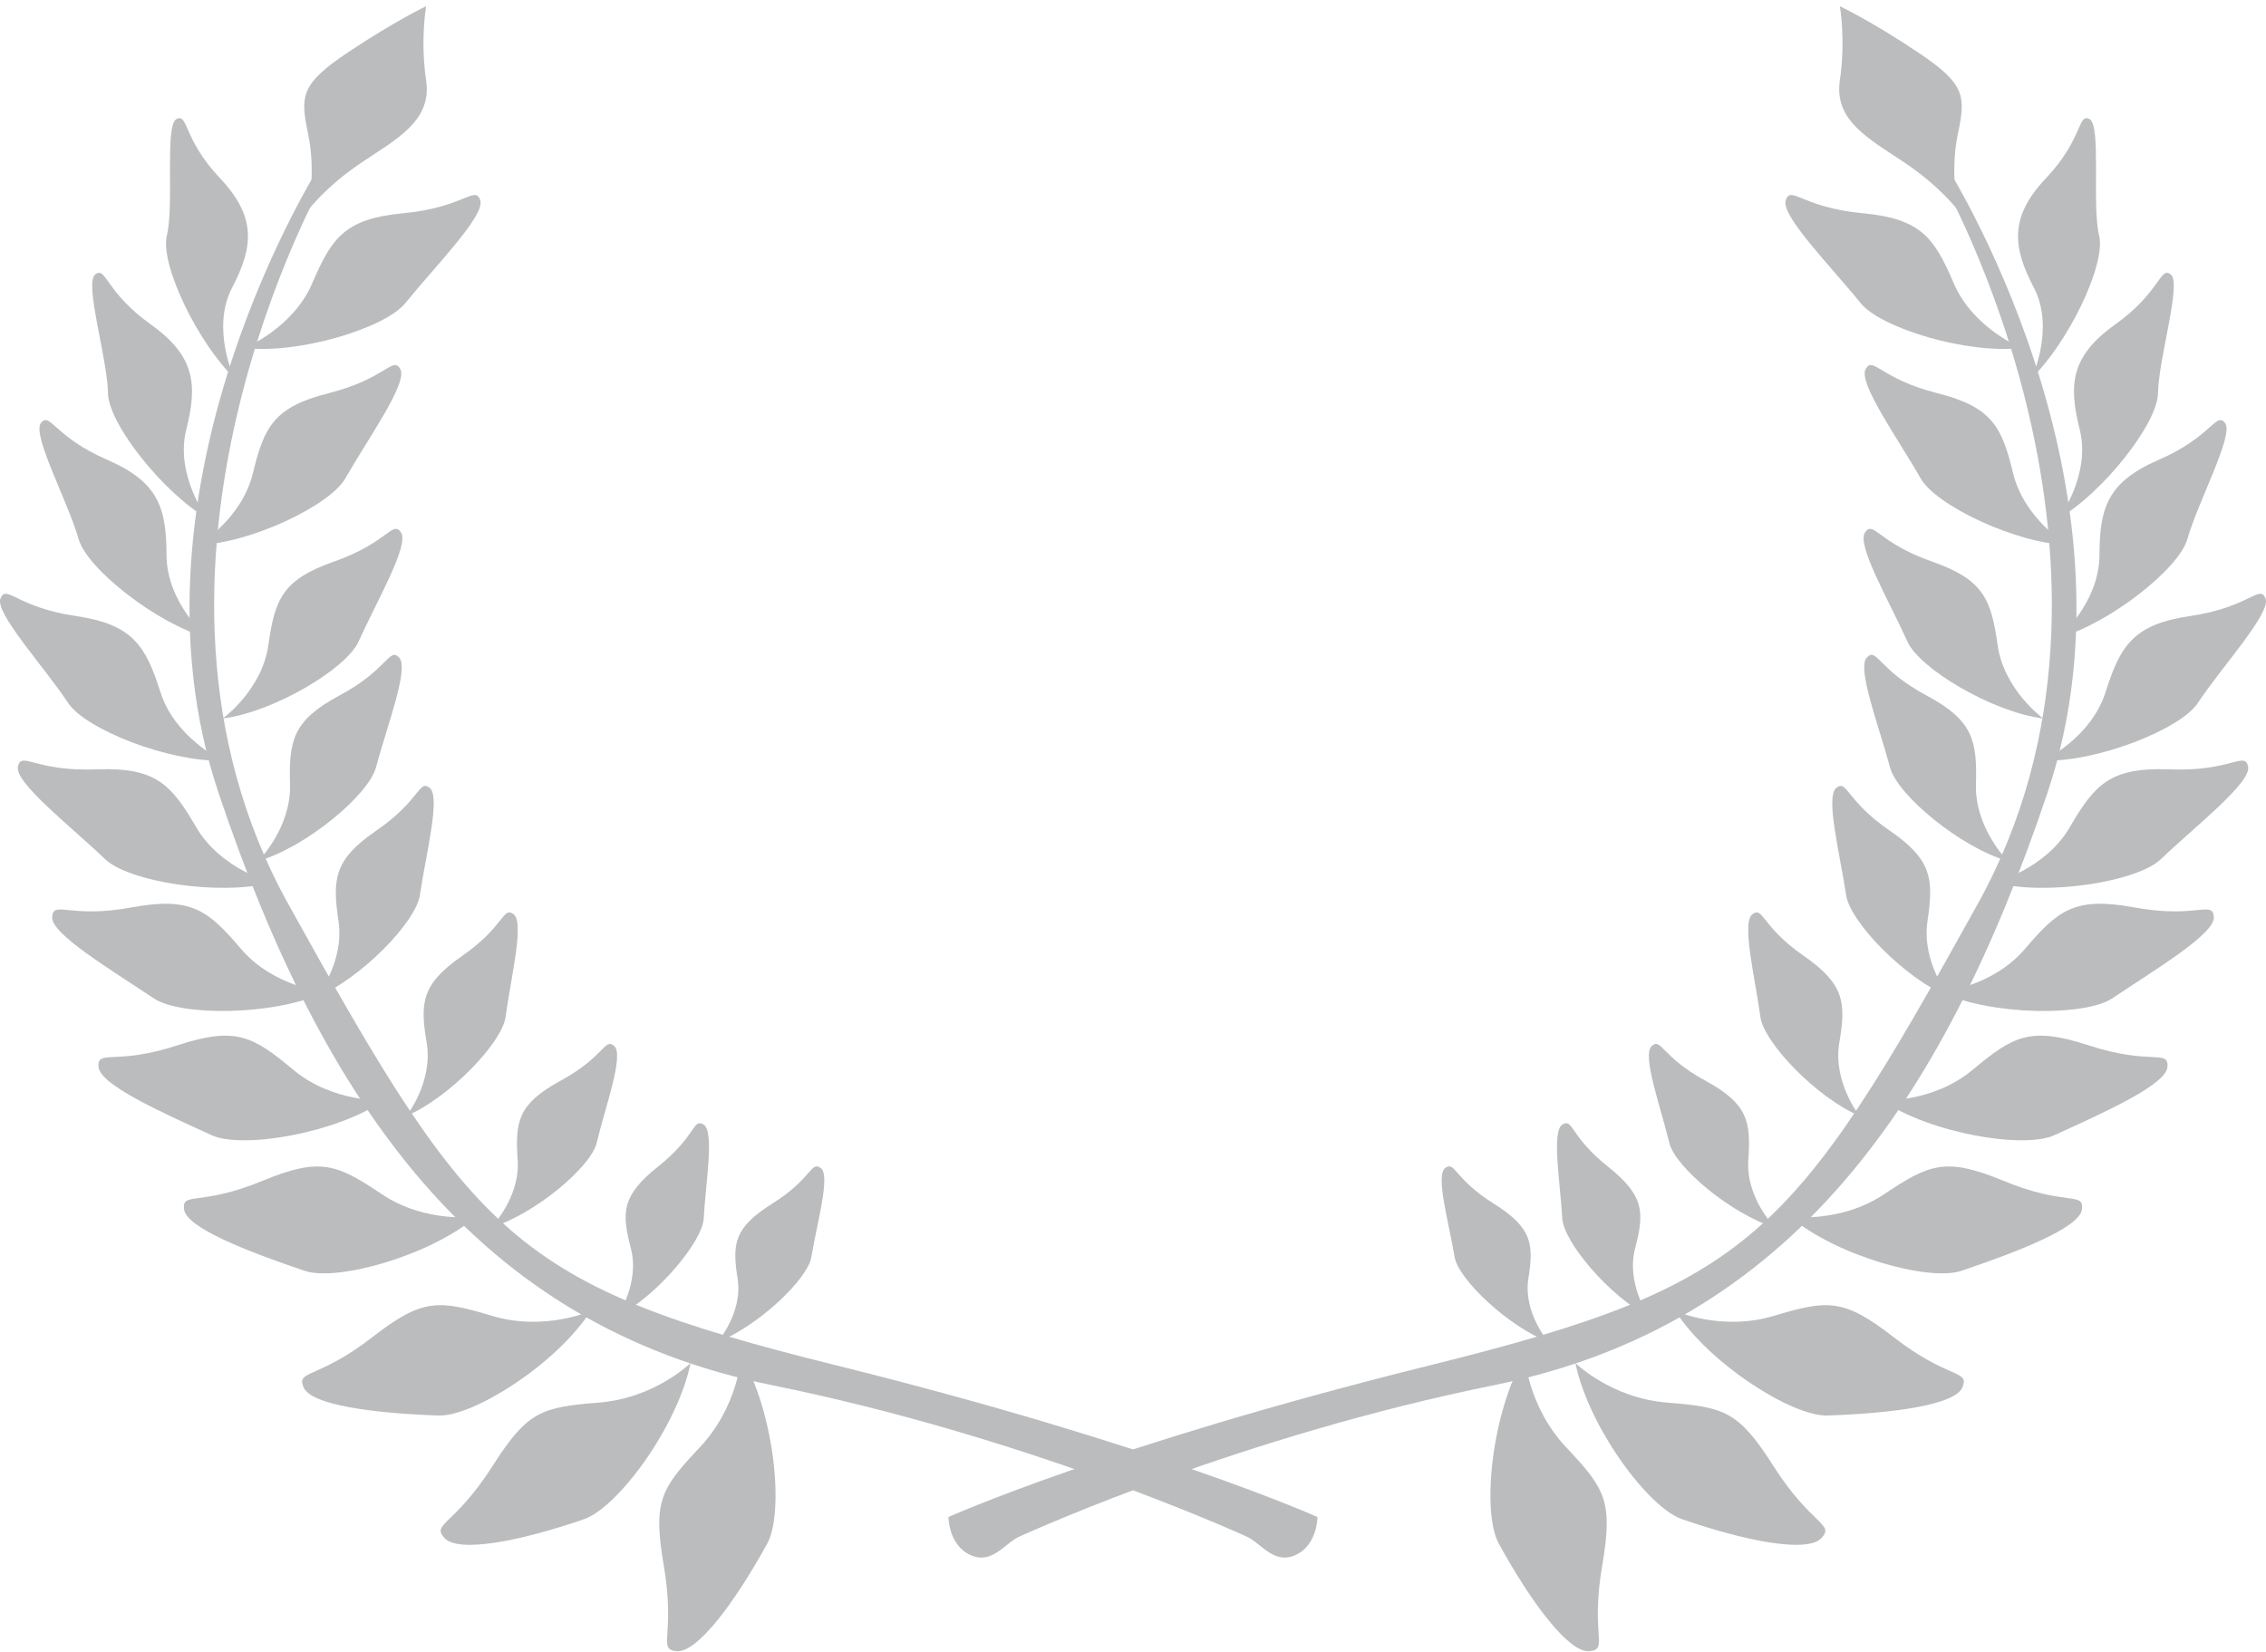
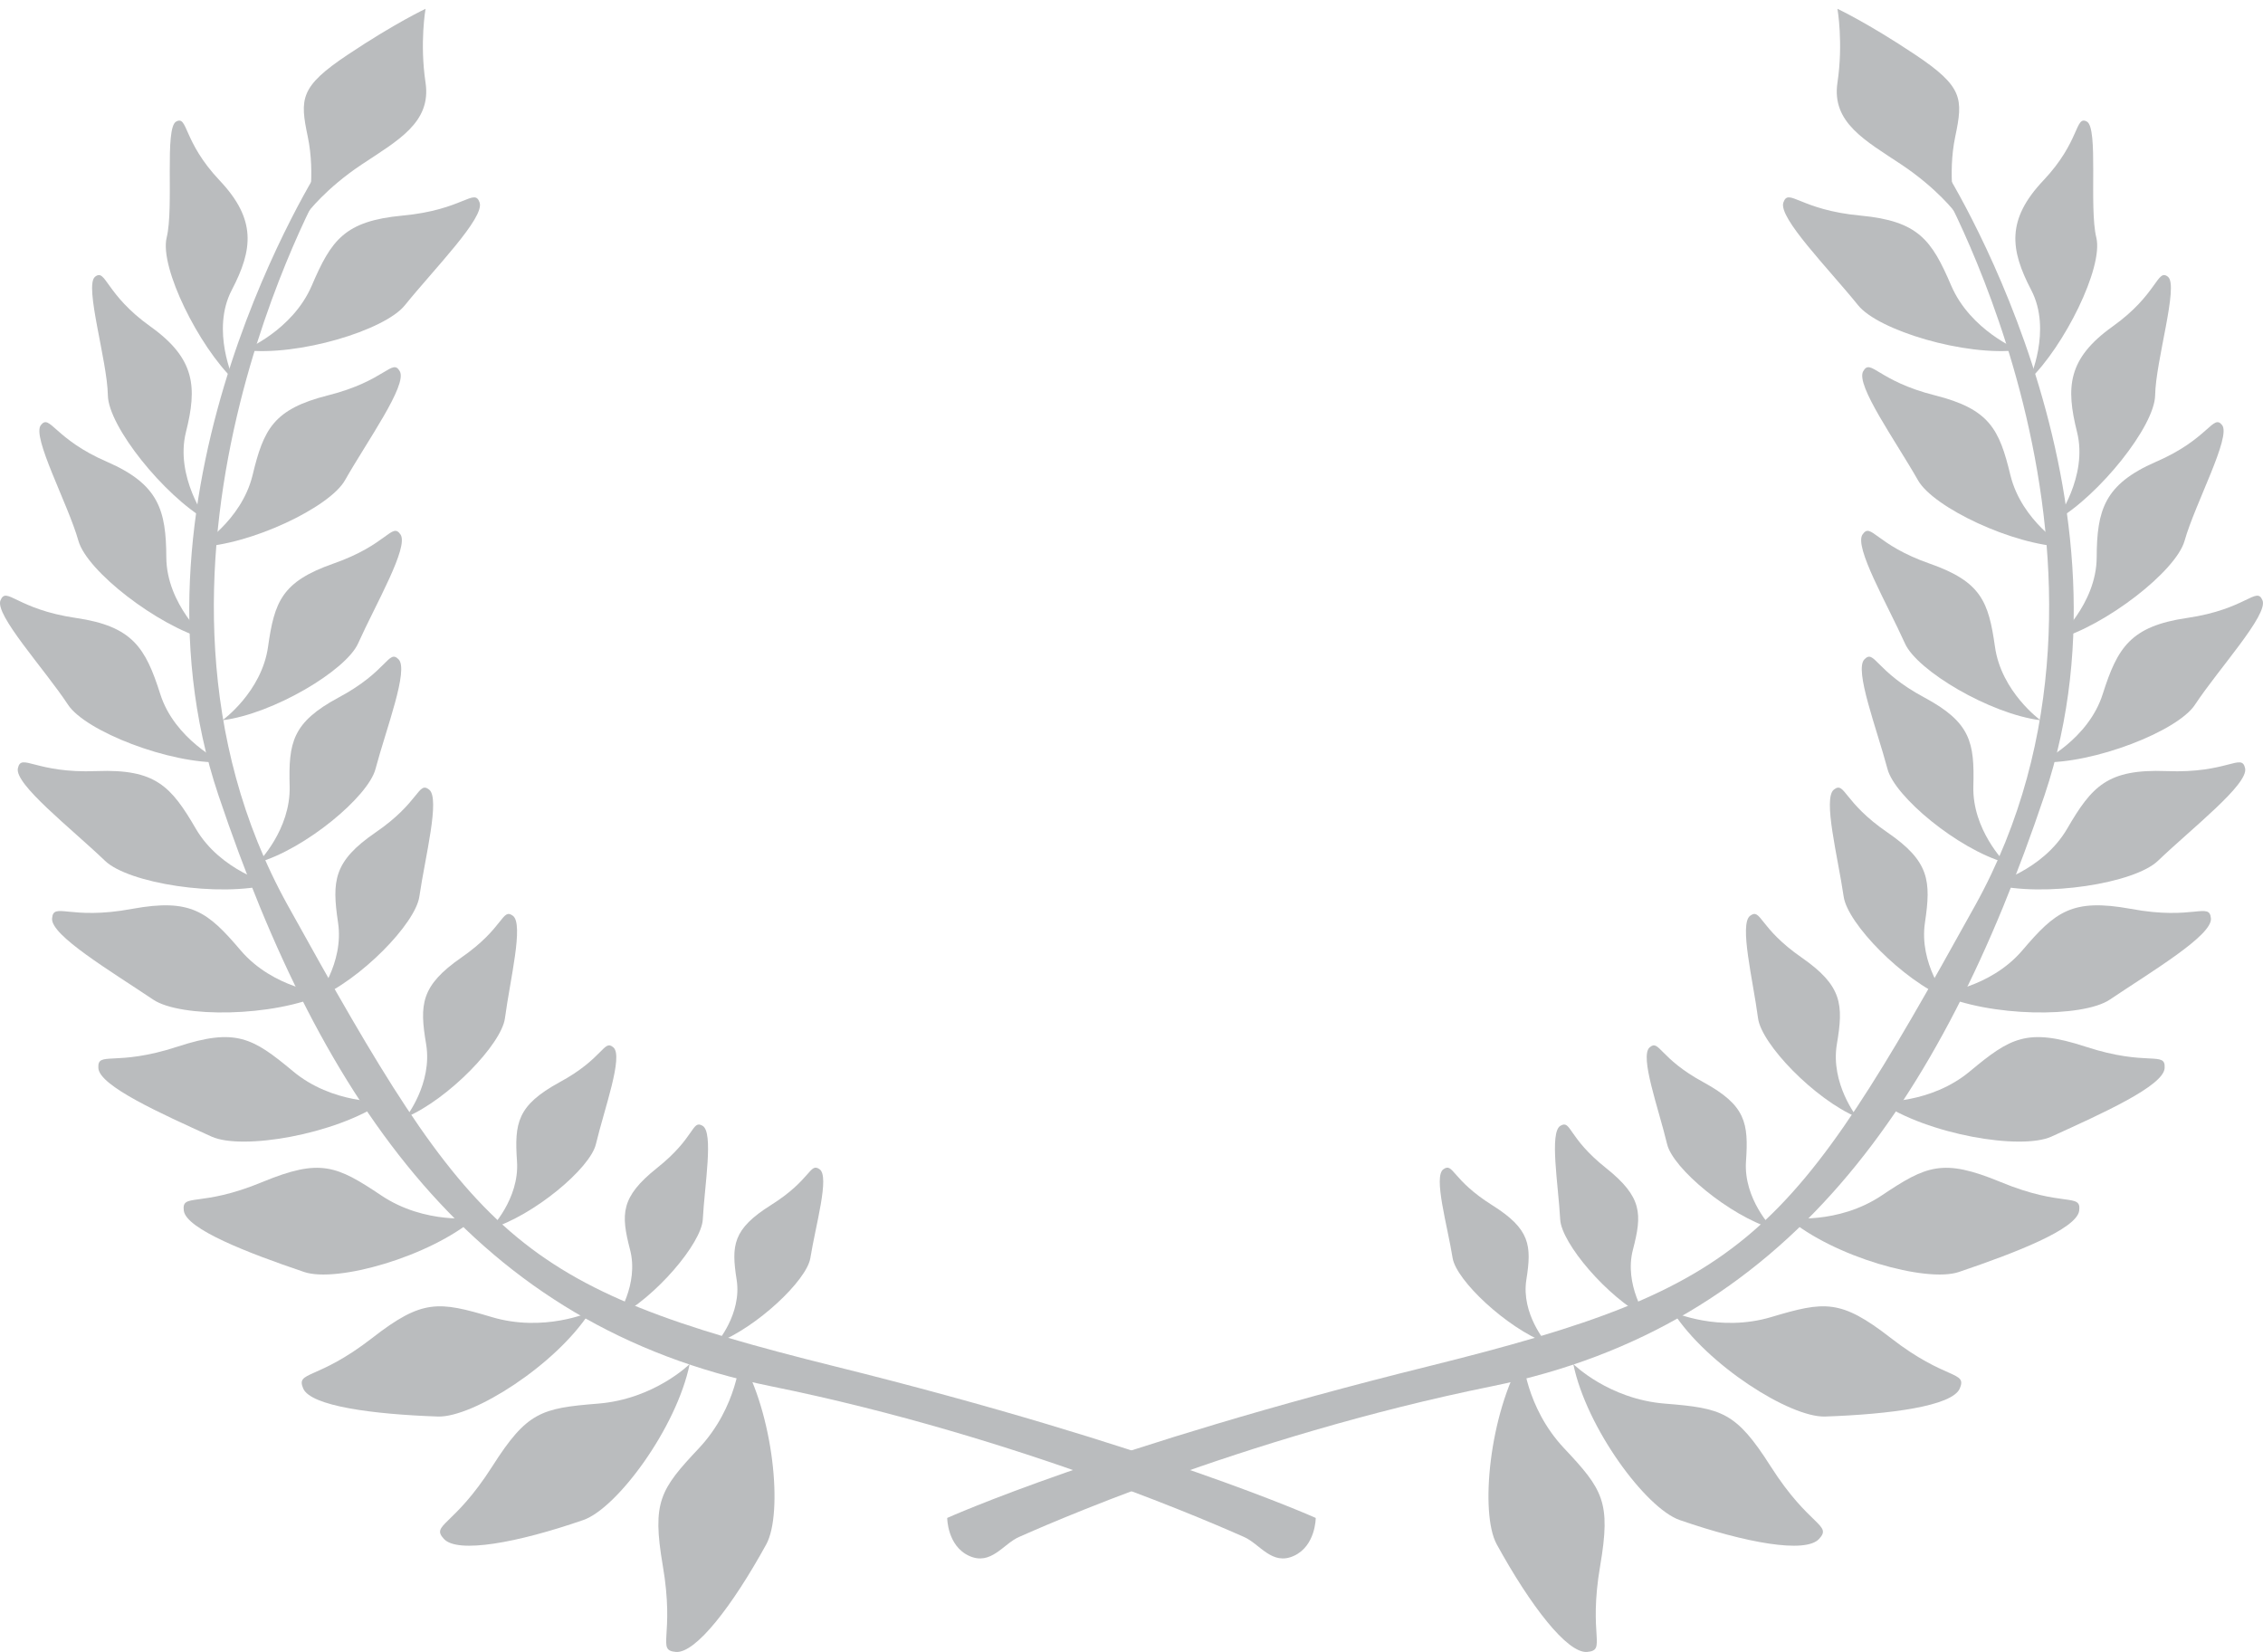
- <svg xmlns="http://www.w3.org/2000/svg" version="1.1" id="Layer_1" x="0px" y="0px" width="183px" height="133.384px" viewBox="0 0 183 133.384" enable-background="new 0 0 183 133.384" xml:space="preserve">
+ <svg xmlns="http://www.w3.org/2000/svg" version="1.1" id="Layer_1" x="0px" y="0px" width="129.999px" height="94.899px" viewBox="0 0 129.999 94.899" enable-background="new 0 0 129.999 94.899" xml:space="preserve">
  <g>
-     <path fill="#BABCBE" d="M148.586,0.507c0,0,0.483,2.744,0,5.972s2.258,4.68,5.166,6.617c2.908,1.938,4.359,3.876,4.359,3.876   s-0.645-3.063,0-6.133c0.646-3.07,0.64-4.037-3.23-6.62S148.586,0.507,148.586,0.507z" />
-     <path fill="#BABCBE" d="M164.096,30.509c0,0,1.865-3.996,0.161-7.262c-1.705-3.265-2.016-5.689,0.979-8.857   c2.995-3.167,2.558-5.275,3.514-4.769c0.962,0.501,0.173,6.948,0.771,9.385C170.108,21.439,166.9,27.829,164.096,30.509z" />
-     <path fill="#BABCBE" d="M166.284,41.858c0,0,2.586-3.512,1.676-7.137c-0.91-3.627-0.755-5.926,2.862-8.515   c3.68-2.621,3.611-4.746,4.498-4.026c0.875,0.726-0.996,6.771-1.043,9.576C174.237,34.276,169.739,39.86,166.284,41.858z" />
-     <path fill="#BABCBE" d="M166.284,51.505c0,0,3.248-2.834,3.266-6.641c0.017-3.816,0.61-5.9,4.769-7.715   c4.296-1.852,4.636-3.922,5.373-2.982c0.754,0.936-2.183,6.35-3.035,9.357C175.971,45.981,170.258,50.405,166.284,51.505z" />
-     <path fill="#BABCBE" d="M165.028,61.437c0,0,3.853-1.834,5.017-5.537c1.187-3.727,2.234-5.469,6.818-6.137   c4.798-0.703,5.609-2.592,6.094-1.432c0.501,1.158-3.548,5.549-5.454,8.443C176.098,58.923,169.278,61.581,165.028,61.437z" />
-     <path fill="#BABCBE" d="M161.061,71.29c0,0,4.095-1.043,6.099-4.479c2.01-3.455,3.271-4.842,8.011-4.664   c4.999,0.205,6.1-1.504,6.382-0.23c0.288,1.297-4.285,4.84-7.044,7.484C172.637,71.21,165.328,72.396,161.061,71.29z" />
-     <path fill="#BABCBE" d="M163.243,28.103c0,0-3.894-1.57-5.46-5.221c-1.578-3.683-2.649-5.212-7.325-5.655   c-4.931-0.455-5.817-2.281-6.243-1.06c-0.427,1.235,3.64,5.336,6.041,8.308C151.88,26.509,158.924,28.632,163.243,28.103z" />
-     <path fill="#BABCBE" d="M166.975,44.022c0,0-3.483-2.072-4.399-5.789c-0.898-3.736-1.688-5.354-6.104-6.469   c-4.654-1.168-5.195-3.041-5.806-1.943c-0.616,1.117,2.626,5.623,4.44,8.816C156.338,40.815,162.754,43.882,166.975,44.022z" />
-     <path fill="#BABCBE" d="M165.006,58.036c0,0-3.168-2.293-3.681-5.934c-0.519-3.658-1.111-5.27-5.275-6.732   c-4.389-1.531-4.734-3.365-5.431-2.365c-0.709,1.008,1.98,5.605,3.427,8.824C155.03,54.024,160.922,57.526,165.006,58.036z" />
-     <path fill="#BABCBE" d="M162.144,69.552c0,0-2.661-2.658-2.569-6.174c0.099-3.543-0.207-5.166-3.968-7.186   c-3.974-2.127-4.015-3.922-4.838-3.084c-0.847,0.85,1.002,5.617,1.866,8.875C153.222,64.216,158.308,68.444,162.144,69.552z" />
-     <path fill="#BABCBE" d="M157.438,80.54c0,0-2.28-2.822-1.773-6.152c0.495-3.357,0.374-4.936-3.029-7.275   c-3.6-2.463-3.438-4.17-4.337-3.471c-0.91,0.715,0.322,5.449,0.789,8.65C149.398,74.476,153.855,79.054,157.438,80.54z" />
-     <path fill="#BABCBE" d="M150.182,90.146c0,0-2.178-2.734-1.642-5.92c0.541-3.197,0.443-4.711-2.846-6.998   c-3.473-2.406-3.282-4.037-4.169-3.381c-0.904,0.668,0.236,5.219,0.639,8.283C142.436,84.22,146.714,88.671,150.182,90.146z" />
-     <path fill="#BABCBE" d="M143.351,99.159c0,0-2.372-2.396-2.159-5.459c0.213-3.094-0.018-4.516-3.427-6.383   c-3.605-1.951-3.582-3.518-4.371-2.822c-0.818,0.732,0.731,4.947,1.416,7.816C135.271,94.274,139.844,98.099,143.351,99.159z" />
-     <path fill="#BABCBE" d="M133.163,106.347c0,0-1.86-2.666-1.111-5.512c0.742-2.857,0.771-4.232-2.172-6.582   c-3.121-2.477-2.822-3.939-3.697-3.422c-0.904,0.535-0.167,4.764-0.018,7.574C126.27,100.327,129.983,104.716,133.163,106.347z" />
-     <path fill="#BABCBE" d="M125.06,108.403c0,0-2.067-2.361-1.63-5.121c0.438-2.781,0.322-4.094-2.775-6.041   c-3.271-2.057-3.128-3.473-3.934-2.896c-0.83,0.592,0.322,4.525,0.748,7.182C117.763,103.335,121.812,107.153,125.06,108.403z" />
-     <path fill="#BABCBE" d="M156.735,80.142c0,0,4.164-0.396,6.808-3.502c2.66-3.127,4.014-4.215,8.765-3.352   c5.092,0.951,6.37-0.598,6.479,0.783c0.098,1.371-4.723,4.234-8.184,6.561C168.403,82.106,160.894,82.06,156.735,80.142z" />
-     <path fill="#BABCBE" d="M151.983,88.884c0,0,4.136,0.213,7.344-2.482c3.242-2.699,4.613-3.506,9.307-1.975   c5.068,1.664,6.502,0.305,6.41,1.74c-0.087,1.445-5.034,3.662-9.157,5.539C163.428,92.817,155.9,91.558,151.983,88.884z" />
-     <path fill="#BABCBE" d="M144.543,98.267c0,0,4.061,0.588,7.637-1.814c3.605-2.414,4.936-3,9.577-1.088   c5.092,2.119,6.571,0.846,6.376,2.338c-0.213,1.48-5.108,3.387-9.745,4.953C155.773,103.53,148.292,101.456,144.543,98.267z" />
-     <path fill="#BABCBE" d="M135.294,105.892c0,0,3.715,1.67,7.953,0.402c4.285-1.277,5.592-1.463,9.641,1.688   c4.481,3.484,6.203,2.65,5.593,4.09c-0.616,1.428-5.645,2.09-10.908,2.27C144.756,114.421,138.059,110.194,135.294,105.892z" />
-     <path fill="#BABCBE" d="M127.225,110.095c0,0,2.862,2.84,7.412,3.203c4.591,0.369,5.742,0.662,8.547,5.068   c3.139,4.93,5.011,4.688,3.911,5.879c-1.106,1.188-5.927,0.312-11.26-1.531C133.111,121.774,128.296,115.284,127.225,110.095z" />
-     <path fill="#BABCBE" d="M123.136,109.542c0,0,0.214,4.027,3.341,7.361c3.15,3.346,3.801,4.348,2.926,9.49   c-0.991,5.76,0.553,6.842-1.06,6.986c-1.613,0.127-4.591-3.754-7.309-8.701C119.651,122.155,120.446,114.116,123.136,109.542z" />
-     <path fill="#BABCBE" d="M76.596,122.542c0,0,0,2.262,1.774,3.068c1.773,0.807,2.747-0.967,4.037-1.531s17.911-8.068,38.258-12.191   c23.878-4.838,36.243-22.756,44.663-47.775c8.42-25.025-8.334-51.013-8.334-51.013l-0.259,1.29c0,0,18.009,31.508,2.994,58.612   c-15.014,27.102-18.239,30.828-44.23,37.279C89.508,116.729,76.596,122.542,76.596,122.542z" />
+     <path fill="#BABCBE" d="M105.553,0.507c0,0,0.343,1.949,0,4.243c-0.343,2.293,1.604,3.325,3.67,4.701   c2.065,1.376,3.097,2.753,3.097,2.753s-0.459-2.176,0-4.357c0.458-2.181,0.454-2.868-2.295-4.703S105.553,0.507,105.553,0.507z" />
+     <path fill="#BABCBE" d="M116.57,21.82c0,0,1.325-2.838,0.114-5.159c-1.211-2.319-1.432-4.042,0.696-6.292   c2.127-2.25,1.816-3.747,2.496-3.388c0.684,0.356,0.123,4.936,0.548,6.667C120.841,15.376,118.562,19.916,116.57,21.82z" />
+     <path fill="#BABCBE" d="M118.125,29.882c0,0,1.837-2.495,1.19-5.07c-0.646-2.577-0.536-4.21,2.033-6.049   c2.614-1.862,2.565-3.372,3.195-2.86c0.622,0.516-0.707,4.81-0.74,6.802C123.774,24.496,120.579,28.462,118.125,29.882z" />
+     <path fill="#BABCBE" d="M118.125,36.735c0,0,2.308-2.013,2.32-4.717c0.012-2.711,0.434-4.191,3.387-5.481   c3.053-1.315,3.294-2.786,3.817-2.118c0.535,0.665-1.551,4.511-2.155,6.647C125.006,32.811,120.948,35.954,118.125,36.735z" />
+     <path fill="#BABCBE" d="M117.232,43.791c0,0,2.737-1.303,3.564-3.934c0.844-2.647,1.587-3.885,4.844-4.359   c3.408-0.5,3.984-1.841,4.328-1.017c0.356,0.823-2.52,3.941-3.874,5.998C125.097,42.004,120.251,43.893,117.232,43.791z" />
+     <path fill="#BABCBE" d="M114.414,50.79c0,0,2.91-0.741,4.333-3.182c1.428-2.454,2.324-3.439,5.691-3.313   c3.551,0.146,4.333-1.068,4.533-0.164c0.204,0.921-3.044,3.438-5.004,5.316C122.638,50.733,117.446,51.576,114.414,50.79z" />
+     <path fill="#BABCBE" d="M115.965,20.111c0,0-2.766-1.115-3.879-3.709c-1.121-2.616-1.882-3.703-5.203-4.017   c-3.503-0.323-4.133-1.621-4.436-0.753c-0.303,0.877,2.586,3.791,4.292,5.902C107.893,18.978,112.896,20.486,115.965,20.111z" />
+     <path fill="#BABCBE" d="M118.615,31.419c0,0-2.474-1.472-3.124-4.113c-0.639-2.654-1.199-3.803-4.336-4.595   c-3.307-0.83-3.69-2.16-4.125-1.38c-0.438,0.793,1.865,3.995,3.153,6.263C111.06,29.141,115.617,31.32,118.615,31.419z" />
+     <path fill="#BABCBE" d="M117.217,41.375c0,0-2.25-1.629-2.614-4.215c-0.368-2.599-0.79-3.744-3.748-4.782   c-3.117-1.088-3.362-2.391-3.857-1.68c-0.504,0.716,1.406,3.981,2.435,6.269C110.13,38.524,114.315,41.012,117.217,41.375z" />
+     <path fill="#BABCBE" d="M115.185,49.555c0,0-1.892-1.888-1.825-4.385c0.07-2.517-0.147-3.67-2.819-5.105   c-2.823-1.511-2.853-2.786-3.437-2.191c-0.602,0.604,0.712,3.991,1.325,6.305C108.847,45.765,112.459,48.768,115.185,49.555z" />
+     <path fill="#BABCBE" d="M111.841,57.361c0,0-1.619-2.005-1.26-4.37c0.353-2.384,0.266-3.507-2.151-5.168   c-2.558-1.75-2.442-2.962-3.081-2.465c-0.646,0.508,0.229,3.87,0.561,6.145C106.13,53.053,109.296,56.306,111.841,57.361z" />
+     <path fill="#BABCBE" d="M106.687,64.185c0,0-1.548-1.942-1.167-4.206c0.385-2.271,0.314-3.347-2.021-4.971   c-2.467-1.709-2.331-2.868-2.961-2.402c-0.643,0.475,0.168,3.708,0.453,5.884C101.184,59.975,104.223,63.137,106.687,64.185z" />
+     <path fill="#BABCBE" d="M101.834,70.587c0,0-1.686-1.702-1.534-3.878c0.151-2.198-0.013-3.208-2.434-4.534   c-2.562-1.386-2.545-2.499-3.105-2.005c-0.581,0.52,0.519,3.514,1.006,5.552C96.094,67.117,99.342,69.834,101.834,70.587z" />
+     <path fill="#BABCBE" d="M94.597,75.694c0,0-1.322-1.894-0.79-3.916c0.527-2.029,0.549-3.006-1.543-4.676   c-2.217-1.759-2.004-2.798-2.625-2.431c-0.642,0.38-0.119,3.385-0.013,5.38C89.699,71.417,92.337,74.535,94.597,75.694z" />
+     <path fill="#BABCBE" d="M88.84,77.154c0,0-1.468-1.677-1.158-3.638c0.312-1.976,0.229-2.908-1.972-4.291   c-2.323-1.461-2.221-2.467-2.794-2.057c-0.59,0.42,0.229,3.214,0.531,5.102C83.657,73.553,86.533,76.266,88.84,77.154z" />
+     <path fill="#BABCBE" d="M111.341,57.078c0,0,2.958-0.281,4.837-2.488c1.89-2.221,2.852-2.995,6.227-2.381   c3.617,0.676,4.525-0.425,4.603,0.556c0.069,0.974-3.354,3.008-5.813,4.661C119.63,58.473,114.296,58.441,111.341,57.078z" />
+     <path fill="#BABCBE" d="M107.966,63.288c0,0,2.938,0.152,5.217-1.763c2.303-1.917,3.276-2.49,6.611-1.403   c3.601,1.182,4.62,0.217,4.554,1.236c-0.062,1.027-3.576,2.602-6.505,3.935C116.096,66.082,110.749,65.188,107.966,63.288z" />
+     <path fill="#BABCBE" d="M102.681,69.954c0,0,2.885,0.418,5.425-1.288c2.562-1.715,3.507-2.131,6.804-0.772   c3.617,1.505,4.668,0.601,4.529,1.66c-0.151,1.052-3.628,2.406-6.922,3.519C110.658,73.693,105.344,72.219,102.681,69.954z" />
+     <path fill="#BABCBE" d="M96.11,75.371c0,0,2.639,1.187,5.649,0.285c3.044-0.907,3.973-1.039,6.85,1.199   c3.183,2.475,4.405,1.882,3.972,2.906c-0.437,1.015-4.01,1.484-7.748,1.612C102.832,81.429,98.074,78.426,96.11,75.371z" />
+     <path fill="#BABCBE" d="M90.378,78.356c0,0,2.033,2.018,5.266,2.275c3.262,0.262,4.079,0.47,6.071,3.601   c2.23,3.502,3.561,3.33,2.779,4.176c-0.787,0.845-4.211,0.223-8-1.088C94.56,86.653,91.139,82.042,90.378,78.356z" />
+     <path fill="#BABCBE" d="M87.474,77.963c0,0,0.151,2.86,2.373,5.229c2.237,2.376,2.7,3.088,2.078,6.741   c-0.703,4.092,0.394,4.86-0.752,4.963c-1.146,0.09-3.261-2.667-5.192-6.181C84.997,86.923,85.562,81.212,87.474,77.963z" />
+     <path fill="#BABCBE" d="M54.413,87.198c0,0,0,1.607,1.26,2.18c1.26,0.573,1.952-0.687,2.868-1.088   c0.916-0.399,12.724-5.731,27.178-8.659c16.962-3.438,25.747-16.167,31.728-33.939c5.981-17.777-5.921-36.239-5.921-36.239   l-0.185,0.917c0,0,12.794,22.383,2.127,41.637c-10.665,19.253-12.956,21.899-31.419,26.482   C63.584,83.069,54.413,87.198,54.413,87.198z" />
  </g>
  <g>
-     <path fill="#BABCBE" d="M34.413,0.507c0,0-0.484,2.744,0,5.972c0.483,3.228-2.258,4.68-5.166,6.617   c-2.908,1.938-4.36,3.876-4.36,3.876s0.646-3.063,0-6.133c-0.645-3.07-0.639-4.037,3.231-6.62S34.413,0.507,34.413,0.507z" />
-     <path fill="#BABCBE" d="M18.903,30.509c0,0-1.866-3.996-0.161-7.262c1.704-3.265,2.016-5.689-0.979-8.857   c-2.994-3.167-2.557-5.275-3.513-4.769c-0.962,0.501-0.173,6.948-0.772,9.385C12.891,21.439,16.099,27.829,18.903,30.509z" />
-     <path fill="#BABCBE" d="M16.715,41.858c0,0-2.586-3.512-1.676-7.137c0.91-3.627,0.754-5.926-2.862-8.515   c-3.68-2.621-3.611-4.746-4.498-4.026c-0.875,0.726,0.996,6.771,1.042,9.576C8.761,34.276,13.259,39.86,16.715,41.858z" />
-     <path fill="#BABCBE" d="M16.715,51.505c0,0-3.248-2.834-3.266-6.641c-0.017-3.816-0.61-5.9-4.769-7.715   c-4.296-1.852-4.636-3.922-5.373-2.982c-0.755,0.936,2.183,6.35,3.035,9.357C7.028,45.981,12.741,50.405,16.715,51.505z" />
-     <path fill="#BABCBE" d="M17.971,61.437c0,0-3.854-1.834-5.017-5.537c-1.187-3.727-2.234-5.469-6.819-6.137   c-4.797-0.703-5.609-2.592-6.093-1.432c-0.501,1.158,3.548,5.549,5.454,8.443C6.901,58.923,13.72,61.581,17.971,61.437z" />
-     <path fill="#BABCBE" d="M21.938,71.29c0,0-4.095-1.043-6.099-4.479c-2.01-3.455-3.271-4.842-8.011-4.664   c-4.999,0.205-6.099-1.504-6.381-0.23c-0.288,1.297,4.285,4.84,7.043,7.484C10.362,71.21,17.671,72.396,21.938,71.29z" />
-     <path fill="#BABCBE" d="M19.756,28.103c0,0,3.893-1.57,5.46-5.221c1.577-3.683,2.648-5.212,7.325-5.655   c4.93-0.455,5.816-2.281,6.243-1.06c0.426,1.235-3.64,5.336-6.042,8.308C31.118,26.509,24.075,28.632,19.756,28.103z" />
-     <path fill="#BABCBE" d="M16.023,44.022c0,0,3.484-2.072,4.4-5.789c0.898-3.736,1.688-5.354,6.104-6.469   c4.653-1.168,5.195-3.041,5.806-1.943c0.616,1.117-2.626,5.623-4.44,8.816C26.661,40.815,20.245,43.882,16.023,44.022z" />
-     <path fill="#BABCBE" d="M17.993,58.036c0,0,3.168-2.293,3.681-5.934c0.518-3.658,1.111-5.27,5.275-6.732   c4.388-1.531,4.733-3.365,5.431-2.365c0.708,1.008-1.981,5.605-3.427,8.824C27.969,54.024,22.076,57.526,17.993,58.036z" />
-     <path fill="#BABCBE" d="M20.855,69.552c0,0,2.661-2.658,2.568-6.174c-0.098-3.543,0.208-5.166,3.969-7.186   c3.974-2.127,4.014-3.922,4.838-3.084c0.847,0.85-1.003,5.617-1.866,8.875C29.776,64.216,24.691,68.444,20.855,69.552z" />
-     <path fill="#BABCBE" d="M25.561,80.54c0,0,2.281-2.822,1.774-6.152c-0.495-3.357-0.375-4.936,3.029-7.275   c3.6-2.463,3.438-4.17,4.337-3.471c0.909,0.715-0.323,5.449-0.789,8.65C33.601,74.476,29.144,79.054,25.561,80.54z" />
-     <path fill="#BABCBE" d="M32.817,90.146c0,0,2.177-2.734,1.642-5.92c-0.541-3.197-0.443-4.711,2.845-6.998   c3.473-2.406,3.283-4.037,4.17-3.381c0.904,0.668-0.236,5.219-0.64,8.283C40.563,84.22,36.284,88.671,32.817,90.146z" />
-     <path fill="#BABCBE" d="M39.647,99.159c0,0,2.373-2.396,2.16-5.459c-0.213-3.094,0.018-4.516,3.427-6.383   c3.605-1.951,3.582-3.518,4.371-2.822c0.818,0.732-0.731,4.947-1.417,7.816C47.729,94.274,43.155,98.099,39.647,99.159z" />
-     <path fill="#BABCBE" d="M49.836,106.347c0,0,1.86-2.666,1.111-5.512c-0.743-2.857-0.771-4.232,2.172-6.582   c3.121-2.477,2.821-3.939,3.697-3.422c0.904,0.535,0.167,4.764,0.017,7.574C56.729,100.327,53.015,104.716,49.836,106.347z" />
-     <path fill="#BABCBE" d="M57.939,108.403c0,0,2.067-2.361,1.63-5.121c-0.438-2.781-0.323-4.094,2.775-6.041   c3.271-2.057,3.127-3.473,3.934-2.896c0.829,0.592-0.322,4.525-0.749,7.182C65.236,103.335,61.188,107.153,57.939,108.403z" />
-     <path fill="#BABCBE" d="M26.264,80.142c0,0-4.164-0.396-6.808-3.502c-2.66-3.127-4.014-4.215-8.765-3.352   c-5.091,0.951-6.37-0.598-6.479,0.783c-0.098,1.371,4.723,4.234,8.184,6.561C14.596,82.106,22.105,82.06,26.264,80.142z" />
-     <path fill="#BABCBE" d="M31.015,88.884c0,0-4.135,0.213-7.343-2.482c-3.242-2.699-4.613-3.506-9.307-1.975   c-5.068,1.664-6.502,0.305-6.41,1.74c0.086,1.445,5.034,3.662,9.157,5.539C19.571,92.817,27.099,91.558,31.015,88.884z" />
-     <path fill="#BABCBE" d="M38.456,98.267c0,0-4.061,0.588-7.637-1.814c-3.605-2.414-4.936-3-9.578-1.088   c-5.091,2.119-6.571,0.846-6.375,2.338c0.213,1.48,5.108,3.387,9.744,4.953C27.226,103.53,34.706,101.456,38.456,98.267z" />
-     <path fill="#BABCBE" d="M47.705,105.892c0,0-3.715,1.67-7.953,0.402c-4.285-1.277-5.593-1.463-9.642,1.688   c-4.48,3.484-6.202,2.65-5.592,4.09c0.616,1.428,5.644,2.09,10.908,2.27C38.242,114.421,44.94,110.194,47.705,105.892z" />
-     <path fill="#BABCBE" d="M55.773,110.095c0,0-2.862,2.84-7.412,3.203c-4.59,0.369-5.741,0.662-8.547,5.068   c-3.139,4.93-5.01,4.688-3.91,5.879c1.105,1.188,5.927,0.312,11.26-1.531C49.888,121.774,54.702,115.284,55.773,110.095z" />
-     <path fill="#BABCBE" d="M59.862,109.542c0,0-0.213,4.027-3.34,7.361c-3.15,3.346-3.801,4.348-2.926,9.49   c0.99,5.76-0.553,6.842,1.06,6.986c1.612,0.127,4.59-3.754,7.309-8.701C63.347,122.155,62.552,114.116,59.862,109.542z" />
-     <path fill="#BABCBE" d="M106.399,122.542c0,0,0,2.262-1.773,3.068s-2.741-0.967-4.031-1.531s-17.917-8.068-38.262-12.191   c-23.877-4.838-36.242-22.756-44.662-47.775c-8.42-25.025,8.333-51.013,8.333-51.013l0.26,1.29c0,0-18.009,31.508-2.995,58.612   c15.015,27.102,18.239,30.828,44.23,37.279C93.487,116.729,106.399,122.542,106.399,122.542z" />
+     <path fill="#BABCBE" d="M24.446,0.507c0,0-0.344,1.949,0,4.243c0.343,2.293-1.604,3.325-3.67,4.701   c-2.066,1.376-3.097,2.753-3.097,2.753s0.459-2.176,0-4.357c-0.458-2.181-0.454-2.868,2.295-4.703   C22.723,1.309,24.446,0.507,24.446,0.507z" />
+     <path fill="#BABCBE" d="M13.428,21.82c0,0-1.326-2.838-0.114-5.159c1.21-2.319,1.432-4.042-0.695-6.292   c-2.127-2.25-1.817-3.747-2.496-3.388C9.439,7.337,10,11.917,9.574,13.648C9.157,15.376,11.437,19.916,13.428,21.82z" />
+     <path fill="#BABCBE" d="M11.874,29.882c0,0-1.837-2.495-1.19-5.07c0.647-2.577,0.536-4.21-2.033-6.049   c-2.614-1.862-2.565-3.372-3.195-2.86c-0.622,0.516,0.707,4.81,0.74,6.802C6.223,24.496,9.418,28.462,11.874,29.882z" />
+     <path fill="#BABCBE" d="M11.874,36.735c0,0-2.307-2.013-2.32-4.717c-0.012-2.711-0.434-4.191-3.388-5.481   c-3.052-1.315-3.293-2.786-3.817-2.118c-0.537,0.665,1.551,4.511,2.156,6.647C4.992,32.811,9.051,35.954,11.874,36.735z" />
+     <path fill="#BABCBE" d="M12.766,43.791c0,0-2.738-1.303-3.564-3.934c-0.843-2.647-1.587-3.885-4.844-4.359   c-3.408-0.5-3.984-1.841-4.328-1.017c-0.356,0.823,2.52,3.941,3.875,5.998C4.902,42.004,9.747,43.893,12.766,43.791z" />
+     <path fill="#BABCBE" d="M15.584,50.79c0,0-2.909-0.741-4.333-3.182c-1.428-2.454-2.324-3.439-5.69-3.313   c-3.551,0.146-4.333-1.068-4.533-0.164c-0.205,0.921,3.044,3.438,5.003,5.316C7.361,50.733,12.553,51.576,15.584,50.79z" />
+     <path fill="#BABCBE" d="M14.034,20.111c0,0,2.766-1.115,3.878-3.709c1.121-2.616,1.881-3.703,5.204-4.017   c3.502-0.323,4.132-1.621,4.435-0.753c0.303,0.877-2.586,3.791-4.292,5.902C22.105,18.978,17.103,20.486,14.034,20.111z" />
+     <path fill="#BABCBE" d="M11.382,31.419c0,0,2.475-1.472,3.125-4.113c0.638-2.654,1.199-3.803,4.336-4.595   c3.306-0.83,3.69-2.16,4.125-1.38c0.438,0.793-1.866,3.995-3.154,6.263C18.939,29.141,14.382,31.32,11.382,31.419z" />
+     <path fill="#BABCBE" d="M12.782,41.375c0,0,2.25-1.629,2.615-4.215c0.368-2.599,0.79-3.744,3.748-4.782   c3.117-1.088,3.362-2.391,3.858-1.68c0.503,0.716-1.407,3.981-2.435,6.269C19.868,38.524,15.682,41.012,12.782,41.375z" />
+     <path fill="#BABCBE" d="M14.815,49.555c0,0,1.89-1.888,1.824-4.385c-0.069-2.517,0.147-3.67,2.819-5.105   c2.823-1.511,2.852-2.786,3.437-2.191c0.602,0.604-0.712,3.991-1.326,6.305C21.152,45.765,17.54,48.768,14.815,49.555z" />
+     <path fill="#BABCBE" d="M18.158,57.361c0,0,1.621-2.005,1.26-4.37c-0.352-2.384-0.266-3.507,2.152-5.168   c2.557-1.75,2.442-2.962,3.081-2.465c0.646,0.508-0.229,3.87-0.561,6.145C23.87,53.053,20.703,56.306,18.158,57.361z" />
+     <path fill="#BABCBE" d="M23.312,64.185c0,0,1.546-1.942,1.167-4.206c-0.384-2.271-0.315-3.347,2.021-4.971   c2.467-1.709,2.332-2.868,2.962-2.402c0.642,0.475-0.168,3.708-0.455,5.884C28.815,59.975,25.775,63.137,23.312,64.185z" />
+     <path fill="#BABCBE" d="M28.165,70.587c0,0,1.686-1.702,1.534-3.878c-0.151-2.198,0.013-3.208,2.435-4.534   c2.561-1.386,2.544-2.499,3.105-2.005c0.581,0.52-0.519,3.514-1.006,5.552C33.906,67.117,30.656,69.834,28.165,70.587z" />
+     <path fill="#BABCBE" d="M35.402,75.694c0,0,1.321-1.894,0.789-3.916c-0.527-2.029-0.548-3.006,1.543-4.676   c2.217-1.759,2.004-2.798,2.626-2.431c0.643,0.38,0.119,3.385,0.012,5.38C40.299,71.417,37.661,74.535,35.402,75.694z" />
+     <path fill="#BABCBE" d="M41.159,77.154c0,0,1.468-1.677,1.158-3.638c-0.311-1.976-0.229-2.908,1.971-4.291   c2.324-1.461,2.222-2.467,2.795-2.057c0.589,0.42-0.229,3.214-0.532,5.102C46.342,73.553,43.467,76.266,41.159,77.154z" />
+     <path fill="#BABCBE" d="M18.657,57.078c0,0-2.958-0.281-4.836-2.488c-1.89-2.221-2.852-2.995-6.227-2.381   c-3.616,0.676-4.525-0.425-4.603,0.556c-0.069,0.974,3.355,3.008,5.814,4.661C10.369,58.473,15.703,58.441,18.657,57.078z" />
+     <path fill="#BABCBE" d="M22.032,63.288c0,0-2.938,0.152-5.216-1.763c-2.303-1.917-3.277-2.49-6.611-1.403   c-3.601,1.182-4.619,0.217-4.554,1.236c0.061,1.027,3.576,2.602,6.505,3.935C13.902,66.082,19.25,65.188,22.032,63.288z" />
+     <path fill="#BABCBE" d="M27.318,69.954c0,0-2.885,0.418-5.425-1.288c-2.561-1.715-3.506-2.131-6.804-0.772   c-3.617,1.505-4.668,0.601-4.529,1.66c0.151,1.052,3.628,2.406,6.922,3.519C19.341,73.693,24.654,72.219,27.318,69.954z" />
+     <path fill="#BABCBE" d="M33.889,75.371c0,0-2.639,1.187-5.65,0.285c-3.044-0.907-3.973-1.039-6.85,1.199   c-3.182,2.475-4.405,1.882-3.972,2.906c0.438,1.015,4.009,1.484,7.749,1.612C27.167,81.429,31.924,78.426,33.889,75.371z" />
+     <path fill="#BABCBE" d="M39.62,78.356c0,0-2.033,2.018-5.266,2.275c-3.261,0.262-4.078,0.47-6.072,3.601   c-2.23,3.502-3.559,3.33-2.777,4.176c0.785,0.845,4.21,0.223,7.999-1.088C35.439,86.653,38.859,82.042,39.62,78.356z" />
+     <path fill="#BABCBE" d="M42.524,77.963c0,0-0.151,2.86-2.373,5.229c-2.237,2.376-2.7,3.088-2.078,6.741   c0.703,4.092-0.393,4.86,0.753,4.963c1.145,0.09,3.261-2.667,5.192-6.181C45,86.923,44.436,81.212,42.524,77.963z" />
+     <path fill="#BABCBE" d="M75.583,87.198c0,0,0,1.607-1.259,2.18c-1.259,0.573-1.947-0.687-2.863-1.088   c-0.917-0.399-12.728-5.731-27.181-8.659c-16.962-3.438-25.746-16.167-31.728-33.939c-5.981-17.777,5.92-36.239,5.92-36.239   l0.185,0.917c0,0-12.793,22.383-2.127,41.637c10.667,19.253,12.957,21.899,31.42,26.482C66.411,83.069,75.583,87.198,75.583,87.198   z" />
  </g>
</svg>
